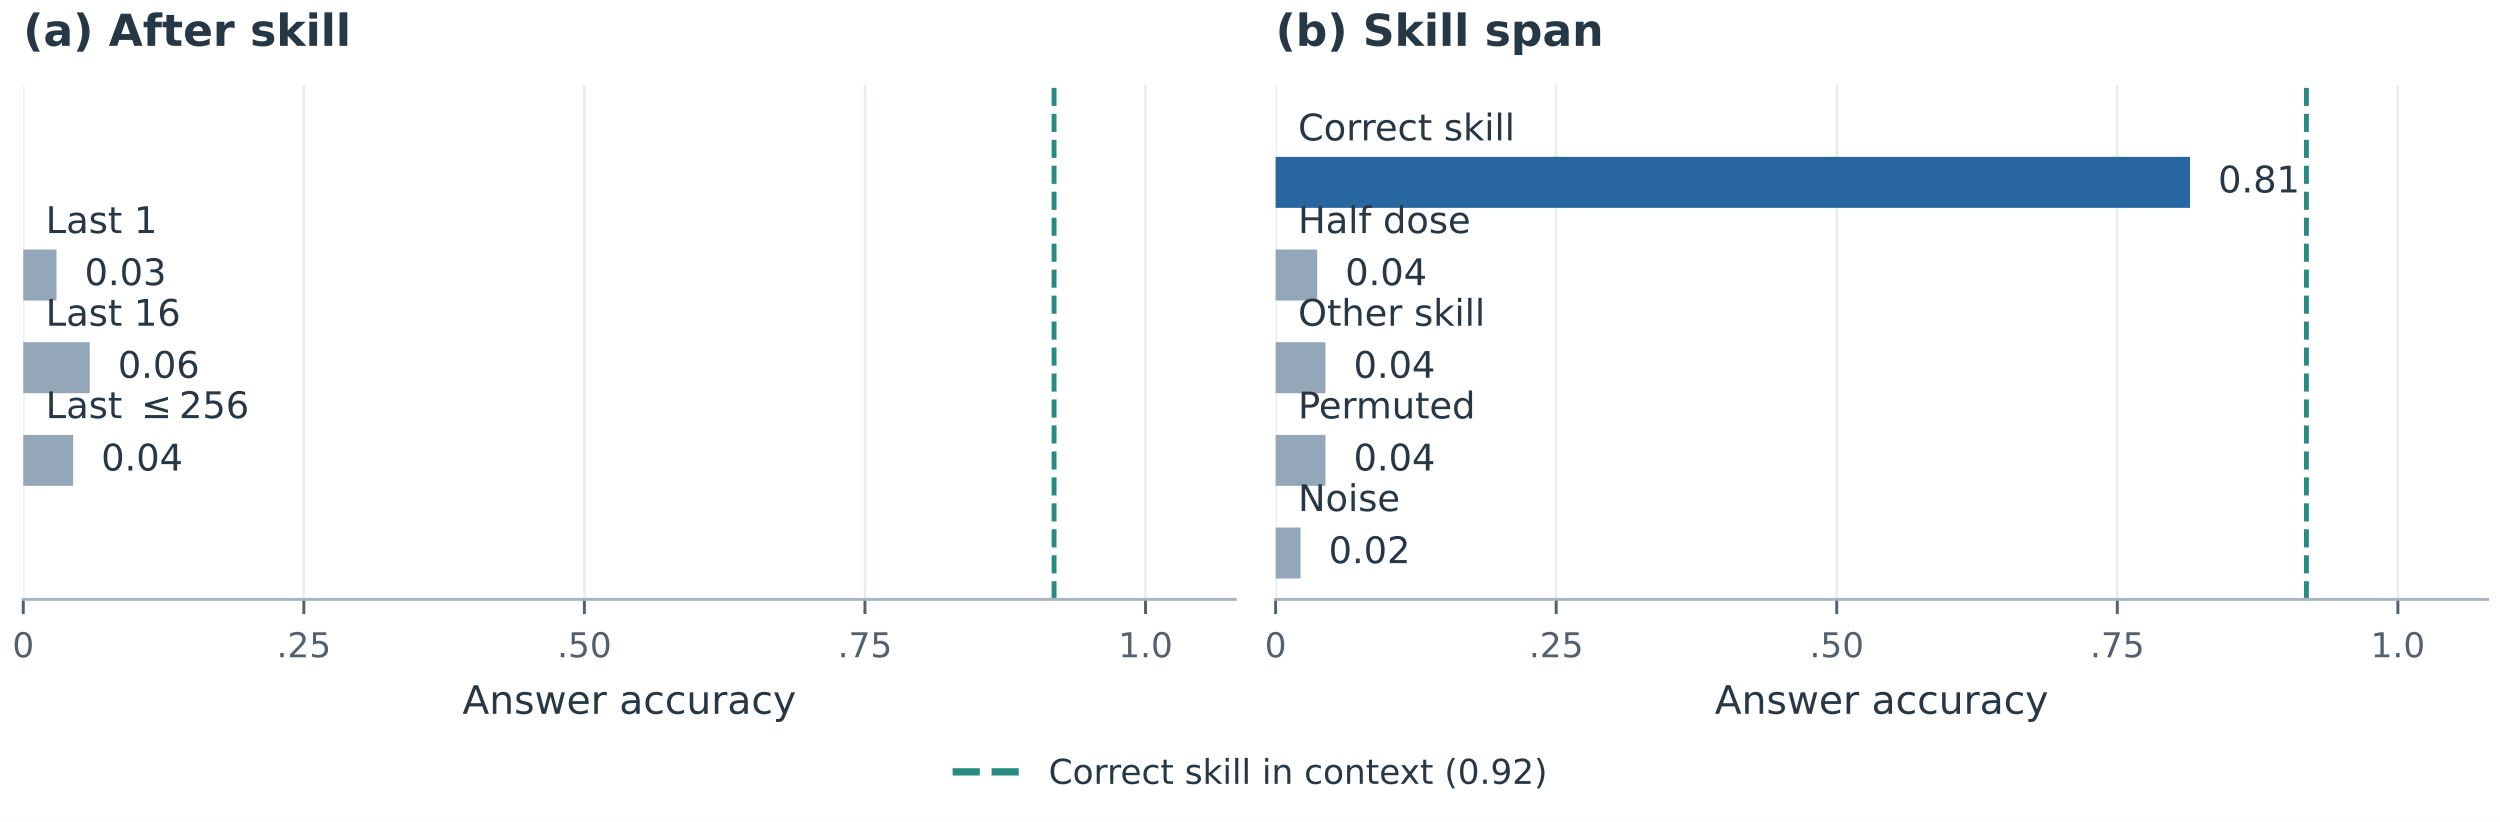
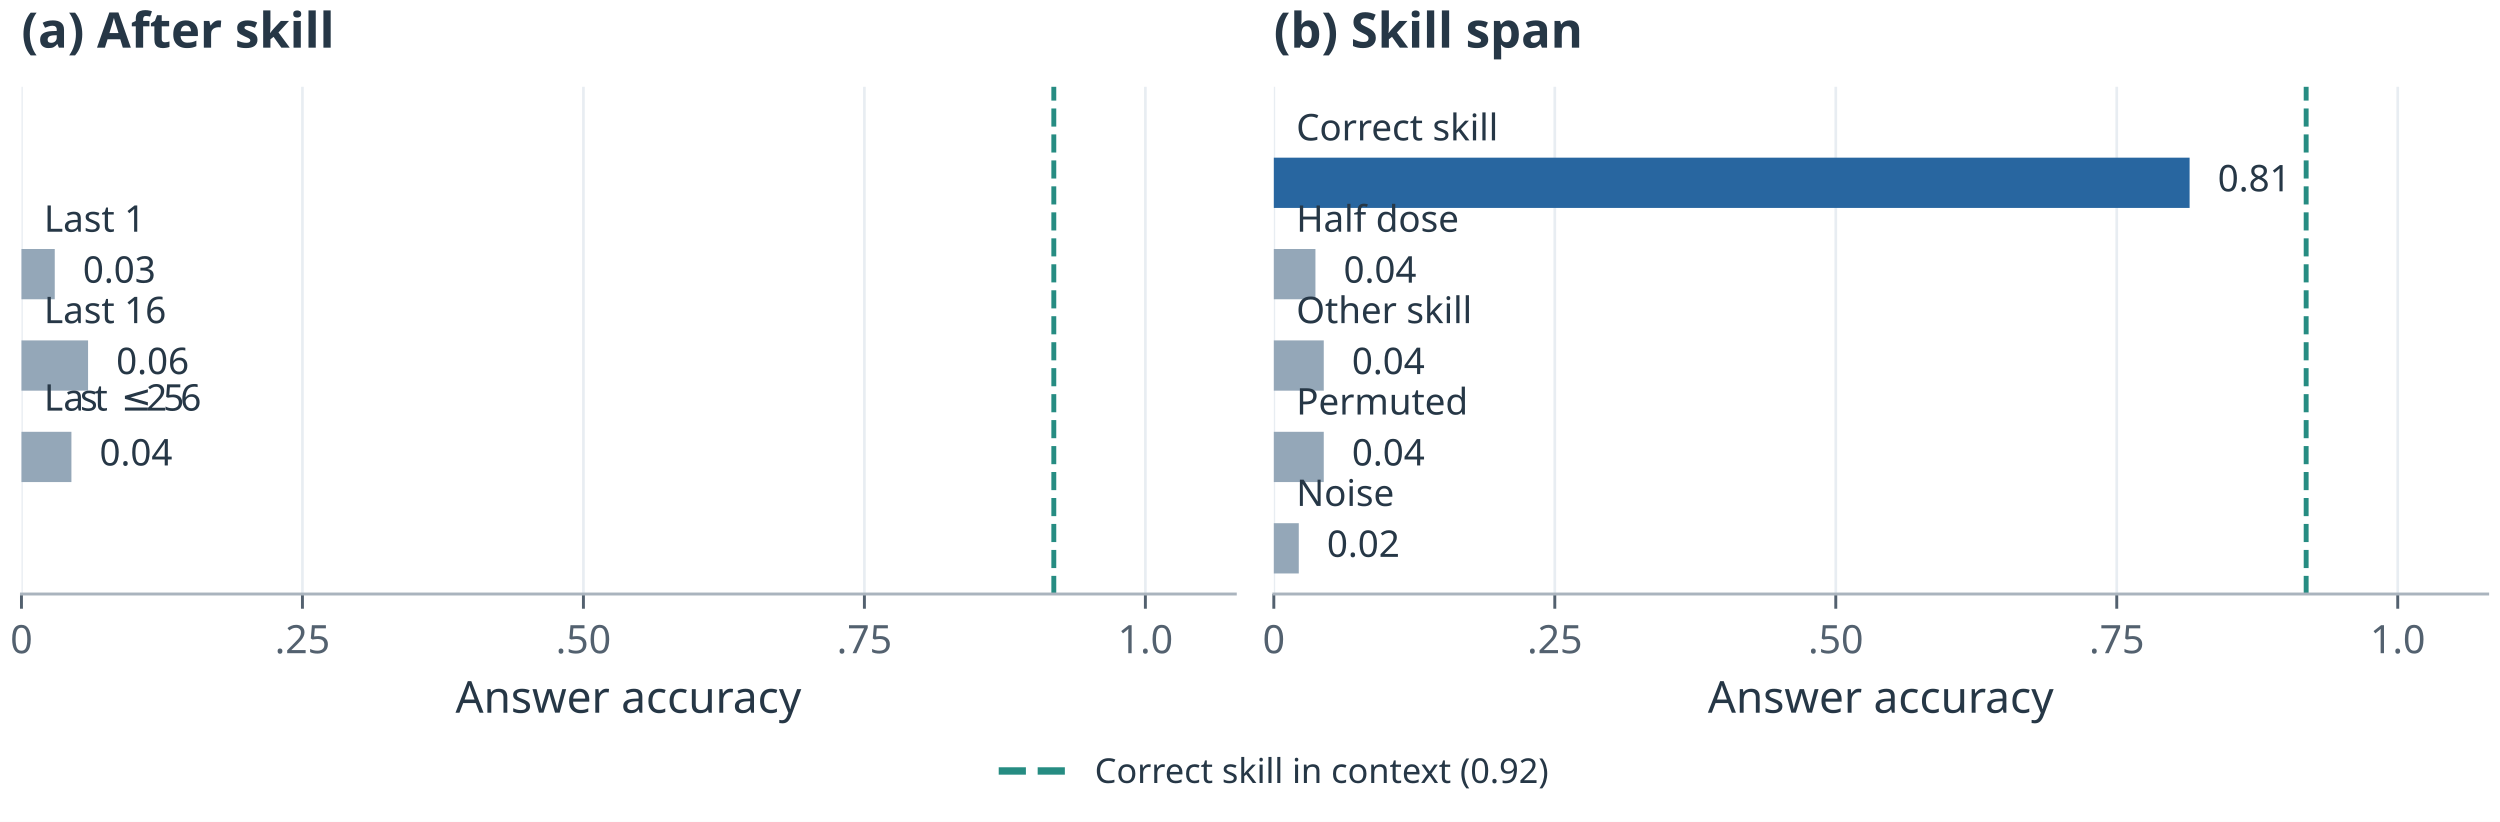
<svg xmlns="http://www.w3.org/2000/svg" xmlns:xlink="http://www.w3.org/1999/xlink" width="510.24pt" height="167.74pt" viewBox="0 0 510.24 167.74" version="1.1">
  <defs>
    <style type="text/css">*{stroke-linejoin: round; stroke-linecap: butt}</style>
  </defs>
  <g id="figure_1">
    <g id="patch_1">
      <path d="M 0 167.74 L 510.24 167.74 L 510.24 0 L 0 0 z " style="fill: #ffffff" />
    </g>
    <g id="axes_1">
      <g id="patch_2">
-         <path d="M 4.747 122.327 L 252.12 122.327 L 252.12 17.359 L 4.747 17.359 z " style="fill: #ffffff" />
+         <path d="M 4.38 121.236 L 252.12 121.236 L 252.12 17.72 L 4.38 17.72 z " style="fill: #ffffff" />
      </g>
      <g id="matplotlib.axis_1">
        <g id="xtick_1">
          <g id="line2d_1">
-             <path d="M 4.747 122.327 L 4.747 17.359 " clip-path="url(#p97e38002cc)" style="fill: none; stroke: #e8edf2; stroke-width: 0.55; stroke-linecap: square" />
+             <path d="M 4.38 121.236 L 4.38 17.72 " clip-path="url(#pec35d24b0f)" style="fill: none; stroke: #e8edf2; stroke-width: 0.55; stroke-linecap: square" />
          </g>
          <g id="line2d_2">
            <defs>
-               <path id="mdcce371146" d="M 0 0 L 0 3 " style="stroke: #53616f; stroke-width: 0.6" />
+               <path id="mfb859b9ede" d="M 0 0 L 0 3 " style="stroke: #53616f; stroke-width: 0.6" />
            </defs>
            <g>
-               <use xlink:href="#mdcce371146" x="4.747" y="122.327" style="fill: #53616f; stroke: #53616f; stroke-width: 0.6" />
+               <use xlink:href="#mfb859b9ede" x="4.38" y="121.236" style="fill: #53616f; stroke: #53616f; stroke-width: 0.6" />
            </g>
          </g>
          <g id="text_1">
-             <text style="font-size: 7px; font-family: 'DejaVu Sans'; text-anchor: middle; fill: #53616f" x="4.747" y="134.146" transform="rotate(-0 4.746875 134.1461)">0</text>
+             <text style="font-size: 8px; font-family: 'Linux Libertine O'; text-anchor: middle; fill: #53616f" x="4.38" y="133.32" transform="rotate(-0 4.38 133.3198)">0</text>
          </g>
        </g>
        <g id="xtick_2">
          <g id="line2d_3">
-             <path d="M 62.009 122.327 L 62.009 17.359 " clip-path="url(#p97e38002cc)" style="fill: none; stroke: #e8edf2; stroke-width: 0.55; stroke-linecap: square" />
+             <path d="M 61.727 121.236 L 61.727 17.72 " clip-path="url(#pec35d24b0f)" style="fill: none; stroke: #e8edf2; stroke-width: 0.55; stroke-linecap: square" />
          </g>
          <g id="line2d_4">
            <g>
-               <use xlink:href="#mdcce371146" x="62.009" y="122.327" style="fill: #53616f; stroke: #53616f; stroke-width: 0.6" />
+               <use xlink:href="#mfb859b9ede" x="61.727" y="121.236" style="fill: #53616f; stroke: #53616f; stroke-width: 0.6" />
            </g>
          </g>
          <g id="text_2">
-             <text style="font-size: 7px; font-family: 'DejaVu Sans'; text-anchor: middle; fill: #53616f" x="62.009" y="134.146" transform="rotate(-0 62.00906 134.1461)">.25</text>
+             <text style="font-size: 8px; font-family: 'Linux Libertine O'; text-anchor: middle; fill: #53616f" x="61.727" y="133.32" transform="rotate(-0 61.72711 133.3198)">.25</text>
          </g>
        </g>
        <g id="xtick_3">
          <g id="line2d_5">
-             <path d="M 119.271 122.327 L 119.271 17.359 " clip-path="url(#p97e38002cc)" style="fill: none; stroke: #e8edf2; stroke-width: 0.55; stroke-linecap: square" />
+             <path d="M 119.074 121.236 L 119.074 17.72 " clip-path="url(#pec35d24b0f)" style="fill: none; stroke: #e8edf2; stroke-width: 0.55; stroke-linecap: square" />
          </g>
          <g id="line2d_6">
            <g>
-               <use xlink:href="#mdcce371146" x="119.271" y="122.327" style="fill: #53616f; stroke: #53616f; stroke-width: 0.6" />
+               <use xlink:href="#mfb859b9ede" x="119.074" y="121.236" style="fill: #53616f; stroke: #53616f; stroke-width: 0.6" />
            </g>
          </g>
          <g id="text_3">
-             <text style="font-size: 7px; font-family: 'DejaVu Sans'; text-anchor: middle; fill: #53616f" x="119.271" y="134.146" transform="rotate(-0 119.2712 134.1461)">.50</text>
+             <text style="font-size: 8px; font-family: 'Linux Libertine O'; text-anchor: middle; fill: #53616f" x="119.074" y="133.32" transform="rotate(-0 119.0742 133.3198)">.50</text>
          </g>
        </g>
        <g id="xtick_4">
          <g id="line2d_7">
-             <path d="M 176.533 122.327 L 176.533 17.359 " clip-path="url(#p97e38002cc)" style="fill: none; stroke: #e8edf2; stroke-width: 0.55; stroke-linecap: square" />
+             <path d="M 176.421 121.236 L 176.421 17.72 " clip-path="url(#pec35d24b0f)" style="fill: none; stroke: #e8edf2; stroke-width: 0.55; stroke-linecap: square" />
          </g>
          <g id="line2d_8">
            <g>
-               <use xlink:href="#mdcce371146" x="176.533" y="122.327" style="fill: #53616f; stroke: #53616f; stroke-width: 0.6" />
+               <use xlink:href="#mfb859b9ede" x="176.421" y="121.236" style="fill: #53616f; stroke: #53616f; stroke-width: 0.6" />
            </g>
          </g>
          <g id="text_4">
-             <text style="font-size: 7px; font-family: 'DejaVu Sans'; text-anchor: middle; fill: #53616f" x="176.533" y="134.146" transform="rotate(-0 176.5334 134.1461)">.75</text>
+             <text style="font-size: 8px; font-family: 'Linux Libertine O'; text-anchor: middle; fill: #53616f" x="176.421" y="133.32" transform="rotate(-0 176.4213 133.3198)">.75</text>
          </g>
        </g>
        <g id="xtick_5">
          <g id="line2d_9">
-             <path d="M 233.796 122.327 L 233.796 17.359 " clip-path="url(#p97e38002cc)" style="fill: none; stroke: #e8edf2; stroke-width: 0.55; stroke-linecap: square" />
+             <path d="M 233.768 121.236 L 233.768 17.72 " clip-path="url(#pec35d24b0f)" style="fill: none; stroke: #e8edf2; stroke-width: 0.55; stroke-linecap: square" />
          </g>
          <g id="line2d_10">
            <g>
-               <use xlink:href="#mdcce371146" x="233.796" y="122.327" style="fill: #53616f; stroke: #53616f; stroke-width: 0.6" />
+               <use xlink:href="#mfb859b9ede" x="233.768" y="121.236" style="fill: #53616f; stroke: #53616f; stroke-width: 0.6" />
            </g>
          </g>
          <g id="text_5">
-             <text style="font-size: 7px; font-family: 'DejaVu Sans'; text-anchor: middle; fill: #53616f" x="233.796" y="134.146" transform="rotate(-0 233.7956 134.1461)">1.0</text>
+             <text style="font-size: 8px; font-family: 'Linux Libertine O'; text-anchor: middle; fill: #53616f" x="233.768" y="133.32" transform="rotate(-0 233.7684 133.3198)">1.0</text>
          </g>
        </g>
        <g id="text_6">
-           <text style="font-size: 8px; font-family: 'DejaVu Sans'; text-anchor: middle; fill: #263746" x="128.433" y="145.681" transform="rotate(-0 128.4332 145.6806)">Answer accuracy</text>
+           <text style="font-size: 9px; font-family: 'Linux Libertine O'; text-anchor: middle; fill: #263746" x="128.25" y="145.474" transform="rotate(-0 128.2498 145.474)">Answer accuracy</text>
        </g>
      </g>
      <g id="matplotlib.axis_2" />
      <g id="patch_3">
-         <path d="M 4.747 61.332 L 11.534 61.332 L 11.534 50.93 L 4.747 50.93 z " clip-path="url(#p97e38002cc)" style="fill: #94a7b8" />
+         <path d="M 4.38 61.085 L 11.177 61.085 L 11.177 50.826 L 4.38 50.826 z " clip-path="url(#pec35d24b0f)" style="fill: #94a7b8" />
      </g>
      <g id="patch_4">
-         <path d="M 4.747 80.245 L 18.32 80.245 L 18.32 69.843 L 4.747 69.843 z " clip-path="url(#p97e38002cc)" style="fill: #94a7b8" />
+         <path d="M 4.38 79.736 L 17.973 79.736 L 17.973 69.478 L 4.38 69.478 z " clip-path="url(#pec35d24b0f)" style="fill: #94a7b8" />
      </g>
      <g id="patch_5">
-         <path d="M 4.747 99.158 L 14.927 99.158 L 14.927 88.756 L 4.747 88.756 z " clip-path="url(#p97e38002cc)" style="fill: #94a7b8" />
+         <path d="M 4.38 98.388 L 14.575 98.388 L 14.575 88.13 L 4.38 88.13 z " clip-path="url(#pec35d24b0f)" style="fill: #94a7b8" />
      </g>
      <g id="line2d_11">
-         <path d="M 215.132 122.327 L 215.132 17.359 " clip-path="url(#p97e38002cc)" style="fill: none; stroke-dasharray: 3.7,1.6; stroke-dashoffset: 0; stroke: #268c82" />
+         <path d="M 215.078 121.236 L 215.078 17.72 " clip-path="url(#pec35d24b0f)" style="fill: none; stroke-dasharray: 3.7,1.6; stroke-dashoffset: 0; stroke: #268c82" />
      </g>
      <g id="patch_6">
-         <path d="M 4.747 122.327 L 252.12 122.327 " style="fill: none; stroke: #aab4be; stroke-width: 0.6; stroke-linejoin: miter; stroke-linecap: square" />
+         <path d="M 4.38 121.236 L 252.12 121.236 " style="fill: none; stroke: #aab4be; stroke-width: 0.6; stroke-linejoin: miter; stroke-linecap: square" />
      </g>
      <g id="text_7">
-         <text style="font-size: 7.5px; font-family: 'DejaVu Sans'; text-anchor: start; fill: #263746" x="9.328" y="47.573" transform="rotate(-0 9.32785 47.5731)">Last 1</text>
+         <text style="font-size: 7.5px; font-family: 'Linux Libertine O'; text-anchor: start; fill: #263746" x="8.968" y="47.299" transform="rotate(-0 8.967769 47.29913)">Last 1</text>
      </g>
      <g id="text_8">
-         <text style="font-size: 7.5px; font-family: 'DejaVu Sans'; text-anchor: start; fill: #263746" x="17.26" y="58.2" transform="rotate(-0 17.25972 58.2003)">0.03</text>
+         <text style="font-size: 7.5px; font-family: 'Linux Libertine O'; text-anchor: start; fill: #263746" x="16.911" y="57.695" transform="rotate(-0 16.91141 57.69531)">0.03</text>
      </g>
      <g id="text_9">
-         <text style="font-size: 7.5px; font-family: 'DejaVu Sans'; text-anchor: start; fill: #263746" x="9.328" y="66.486" transform="rotate(-0 9.32785 66.48635)">Last 16</text>
+         <text style="font-size: 7.5px; font-family: 'Linux Libertine O'; text-anchor: start; fill: #263746" x="8.968" y="65.951" transform="rotate(-0 8.967769 65.95067)">Last 16</text>
      </g>
      <g id="text_10">
-         <text style="font-size: 7.5px; font-family: 'DejaVu Sans'; text-anchor: start; fill: #263746" x="24.046" y="77.114" transform="rotate(-0 24.04635 77.11356)">0.06</text>
+         <text style="font-size: 7.5px; font-family: 'Linux Libertine O'; text-anchor: start; fill: #263746" x="23.708" y="76.347" transform="rotate(-0 23.7081 76.34686)">0.06</text>
      </g>
      <g id="text_11">
-         <g style="fill: #263746" transform="translate(9.32785 85.39961)">
+         <g style="fill: #263746" transform="translate(8.967769 84.60222)">
          <text>
-             <tspan x="0" y="-0.062" style="font-size: 7.5px; font-family: 'DejaVu Sans'; fill: #263746">L</tspan>
-             <tspan x="4.178" y="-0.062" style="font-size: 7.5px; font-family: 'DejaVu Sans'; fill: #263746">a</tspan>
-             <tspan x="8.774" y="-0.062" style="font-size: 7.5px; font-family: 'DejaVu Sans'; fill: #263746">s</tspan>
-             <tspan x="12.682" y="-0.062" style="font-size: 7.5px; font-family: 'DejaVu Sans'; fill: #263746">t</tspan>
-             <tspan x="15.623" y="-0.062" style="font-size: 7.5px; font-family: 'DejaVu Sans'; fill: #263746"> </tspan>
-             <tspan x="19.468" y="-0.062" style="font-size: 7.5px; font-family: 'DejaVu Sans'; fill: #263746">≤</tspan>
-             <tspan x="27.213" y="-0.062" style="font-size: 7.5px; font-family: 'DejaVu Sans'; fill: #263746">2</tspan>
-             <tspan x="31.985" y="-0.062" style="font-size: 7.5px; font-family: 'DejaVu Sans'; fill: #263746">5</tspan>
-             <tspan x="36.757" y="-0.062" style="font-size: 7.5px; font-family: 'DejaVu Sans'; fill: #263746">6</tspan>
+             <tspan x="0" y="-0.797" style="font-size: 7.5px; font-family: 'Linux Libertine O'; fill: #263746">L</tspan>
+             <tspan x="3.96" y="-0.797" style="font-size: 7.5px; font-family: 'Linux Libertine O'; fill: #263746">a</tspan>
+             <tspan x="7.387" y="-0.797" style="font-size: 7.5px; font-family: 'Linux Libertine O'; fill: #263746">s</tspan>
+             <tspan x="10.312" y="-0.797" style="font-size: 7.5px; font-family: 'Linux Libertine O'; fill: #263746">t</tspan>
+             <tspan x="12.682" y="-0.797" style="font-size: 7.5px; font-family: 'Linux Libertine O'; fill: #263746"> </tspan>
+             <tspan x="15.732" y="-0.797" style="font-size: 7.5px; font-family: 'Linux Libertine O'; fill: #263746">≤</tspan>
+             <tspan x="20.859" y="-0.797" style="font-size: 7.5px; font-family: 'Linux Libertine O'; fill: #263746">2</tspan>
+             <tspan x="24.346" y="-0.797" style="font-size: 7.5px; font-family: 'Linux Libertine O'; fill: #263746">5</tspan>
+             <tspan x="27.834" y="-0.797" style="font-size: 7.5px; font-family: 'Linux Libertine O'; fill: #263746">6</tspan>
          </text>
        </g>
      </g>
      <g id="text_12">
-         <text style="font-size: 7.5px; font-family: 'DejaVu Sans'; text-anchor: start; fill: #263746" x="20.653" y="96.027" transform="rotate(-0 20.65304 96.02681)">0.04</text>
+         <text style="font-size: 7.5px; font-family: 'Linux Libertine O'; text-anchor: start; fill: #263746" x="20.31" y="94.998" transform="rotate(-0 20.30975 94.9984)">0.04</text>
      </g>
      <g id="text_13">
-         <text style="font-weight: 700; font-size: 9px; font-family: 'DejaVu Sans'; text-anchor: start; fill: #263746" x="4.747" y="9.359" transform="rotate(-0 4.746875 9.358594)">(a) After skill</text>
+         <text style="font-weight: 700; font-size: 10px; font-family: 'Linux Libertine O'; text-anchor: start; fill: #263746" x="4.38" y="9.72" transform="rotate(-0 4.38 9.72)">(a) After skill</text>
      </g>
    </g>
    <g id="axes_2">
      <g id="patch_7">
-         <path d="M 260.347 122.327 L 507.72 122.327 L 507.72 17.359 L 260.347 17.359 z " style="fill: #ffffff" />
+         <path d="M 259.98 121.236 L 507.72 121.236 L 507.72 17.72 L 259.98 17.72 z " style="fill: #ffffff" />
      </g>
      <g id="matplotlib.axis_3">
        <g id="xtick_6">
          <g id="line2d_12">
-             <path d="M 260.347 122.327 L 260.347 17.359 " clip-path="url(#p5dc974537a)" style="fill: none; stroke: #e8edf2; stroke-width: 0.55; stroke-linecap: square" />
+             <path d="M 259.98 121.236 L 259.98 17.72 " clip-path="url(#pcefb895b43)" style="fill: none; stroke: #e8edf2; stroke-width: 0.55; stroke-linecap: square" />
          </g>
          <g id="line2d_13">
            <g>
-               <use xlink:href="#mdcce371146" x="260.347" y="122.327" style="fill: #53616f; stroke: #53616f; stroke-width: 0.6" />
+               <use xlink:href="#mfb859b9ede" x="259.98" y="121.236" style="fill: #53616f; stroke: #53616f; stroke-width: 0.6" />
            </g>
          </g>
          <g id="text_14">
-             <text style="font-size: 7px; font-family: 'DejaVu Sans'; text-anchor: middle; fill: #53616f" x="260.347" y="134.146" transform="rotate(-0 260.3469 134.1461)">0</text>
+             <text style="font-size: 8px; font-family: 'Linux Libertine O'; text-anchor: middle; fill: #53616f" x="259.98" y="133.32" transform="rotate(-0 259.98 133.3198)">0</text>
          </g>
        </g>
        <g id="xtick_7">
          <g id="line2d_14">
-             <path d="M 317.609 122.327 L 317.609 17.359 " clip-path="url(#p5dc974537a)" style="fill: none; stroke: #e8edf2; stroke-width: 0.55; stroke-linecap: square" />
+             <path d="M 317.327 121.236 L 317.327 17.72 " clip-path="url(#pcefb895b43)" style="fill: none; stroke: #e8edf2; stroke-width: 0.55; stroke-linecap: square" />
          </g>
          <g id="line2d_15">
            <g>
-               <use xlink:href="#mdcce371146" x="317.609" y="122.327" style="fill: #53616f; stroke: #53616f; stroke-width: 0.6" />
+               <use xlink:href="#mfb859b9ede" x="317.327" y="121.236" style="fill: #53616f; stroke: #53616f; stroke-width: 0.6" />
            </g>
          </g>
          <g id="text_15">
-             <text style="font-size: 7px; font-family: 'DejaVu Sans'; text-anchor: middle; fill: #53616f" x="317.609" y="134.146" transform="rotate(-0 317.6091 134.1461)">.25</text>
+             <text style="font-size: 8px; font-family: 'Linux Libertine O'; text-anchor: middle; fill: #53616f" x="317.327" y="133.32" transform="rotate(-0 317.3271 133.3198)">.25</text>
          </g>
        </g>
        <g id="xtick_8">
          <g id="line2d_16">
-             <path d="M 374.871 122.327 L 374.871 17.359 " clip-path="url(#p5dc974537a)" style="fill: none; stroke: #e8edf2; stroke-width: 0.55; stroke-linecap: square" />
+             <path d="M 374.674 121.236 L 374.674 17.72 " clip-path="url(#pcefb895b43)" style="fill: none; stroke: #e8edf2; stroke-width: 0.55; stroke-linecap: square" />
          </g>
          <g id="line2d_17">
            <g>
-               <use xlink:href="#mdcce371146" x="374.871" y="122.327" style="fill: #53616f; stroke: #53616f; stroke-width: 0.6" />
+               <use xlink:href="#mfb859b9ede" x="374.674" y="121.236" style="fill: #53616f; stroke: #53616f; stroke-width: 0.6" />
            </g>
          </g>
          <g id="text_16">
-             <text style="font-size: 7px; font-family: 'DejaVu Sans'; text-anchor: middle; fill: #53616f" x="374.871" y="134.146" transform="rotate(-0 374.8712 134.1461)">.50</text>
+             <text style="font-size: 8px; font-family: 'Linux Libertine O'; text-anchor: middle; fill: #53616f" x="374.674" y="133.32" transform="rotate(-0 374.6742 133.3198)">.50</text>
          </g>
        </g>
        <g id="xtick_9">
          <g id="line2d_18">
-             <path d="M 432.133 122.327 L 432.133 17.359 " clip-path="url(#p5dc974537a)" style="fill: none; stroke: #e8edf2; stroke-width: 0.55; stroke-linecap: square" />
+             <path d="M 432.021 121.236 L 432.021 17.72 " clip-path="url(#pcefb895b43)" style="fill: none; stroke: #e8edf2; stroke-width: 0.55; stroke-linecap: square" />
          </g>
          <g id="line2d_19">
            <g>
-               <use xlink:href="#mdcce371146" x="432.133" y="122.327" style="fill: #53616f; stroke: #53616f; stroke-width: 0.6" />
+               <use xlink:href="#mfb859b9ede" x="432.021" y="121.236" style="fill: #53616f; stroke: #53616f; stroke-width: 0.6" />
            </g>
          </g>
          <g id="text_17">
-             <text style="font-size: 7px; font-family: 'DejaVu Sans'; text-anchor: middle; fill: #53616f" x="432.133" y="134.146" transform="rotate(-0 432.1334 134.1461)">.75</text>
+             <text style="font-size: 8px; font-family: 'Linux Libertine O'; text-anchor: middle; fill: #53616f" x="432.021" y="133.32" transform="rotate(-0 432.0213 133.3198)">.75</text>
          </g>
        </g>
        <g id="xtick_10">
          <g id="line2d_20">
-             <path d="M 489.396 122.327 L 489.396 17.359 " clip-path="url(#p5dc974537a)" style="fill: none; stroke: #e8edf2; stroke-width: 0.55; stroke-linecap: square" />
+             <path d="M 489.368 121.236 L 489.368 17.72 " clip-path="url(#pcefb895b43)" style="fill: none; stroke: #e8edf2; stroke-width: 0.55; stroke-linecap: square" />
          </g>
          <g id="line2d_21">
            <g>
-               <use xlink:href="#mdcce371146" x="489.396" y="122.327" style="fill: #53616f; stroke: #53616f; stroke-width: 0.6" />
+               <use xlink:href="#mfb859b9ede" x="489.368" y="121.236" style="fill: #53616f; stroke: #53616f; stroke-width: 0.6" />
            </g>
          </g>
          <g id="text_18">
-             <text style="font-size: 7px; font-family: 'DejaVu Sans'; text-anchor: middle; fill: #53616f" x="489.396" y="134.146" transform="rotate(-0 489.3956 134.1461)">1.0</text>
+             <text style="font-size: 8px; font-family: 'Linux Libertine O'; text-anchor: middle; fill: #53616f" x="489.368" y="133.32" transform="rotate(-0 489.3684 133.3198)">1.0</text>
          </g>
        </g>
        <g id="text_19">
-           <text style="font-size: 8px; font-family: 'DejaVu Sans'; text-anchor: middle; fill: #263746" x="384.033" y="145.681" transform="rotate(-0 384.0332 145.6806)">Answer accuracy</text>
+           <text style="font-size: 9px; font-family: 'Linux Libertine O'; text-anchor: middle; fill: #263746" x="383.85" y="145.474" transform="rotate(-0 383.8498 145.474)">Answer accuracy</text>
        </g>
      </g>
      <g id="matplotlib.axis_4" />
      <g id="patch_8">
-         <path d="M 260.347 42.419 L 446.979 42.419 L 446.979 32.016 L 260.347 32.016 z " clip-path="url(#p5dc974537a)" style="fill: #2866a0" />
+         <path d="M 259.98 42.433 L 446.889 42.433 L 446.889 32.175 L 259.98 32.175 z " clip-path="url(#pcefb895b43)" style="fill: #2866a0" />
      </g>
      <g id="patch_9">
-         <path d="M 260.347 61.332 L 268.83 61.332 L 268.83 50.93 L 260.347 50.93 z " clip-path="url(#p5dc974537a)" style="fill: #94a7b8" />
+         <path d="M 259.98 61.085 L 268.476 61.085 L 268.476 50.826 L 259.98 50.826 z " clip-path="url(#pcefb895b43)" style="fill: #94a7b8" />
      </g>
      <g id="patch_10">
-         <path d="M 260.347 80.245 L 270.527 80.245 L 270.527 69.843 L 260.347 69.843 z " clip-path="url(#p5dc974537a)" style="fill: #94a7b8" />
+         <path d="M 259.98 79.736 L 270.175 79.736 L 270.175 69.478 L 259.98 69.478 z " clip-path="url(#pcefb895b43)" style="fill: #94a7b8" />
      </g>
      <g id="patch_11">
-         <path d="M 260.347 99.158 L 270.527 99.158 L 270.527 88.756 L 260.347 88.756 z " clip-path="url(#p5dc974537a)" style="fill: #94a7b8" />
+         <path d="M 259.98 98.388 L 270.175 98.388 L 270.175 88.13 L 259.98 88.13 z " clip-path="url(#pcefb895b43)" style="fill: #94a7b8" />
      </g>
      <g id="patch_12">
-         <path d="M 260.347 118.072 L 265.437 118.072 L 265.437 107.669 L 260.347 107.669 z " clip-path="url(#p5dc974537a)" style="fill: #94a7b8" />
+         <path d="M 259.98 117.039 L 265.078 117.039 L 265.078 106.781 L 259.98 106.781 z " clip-path="url(#pcefb895b43)" style="fill: #94a7b8" />
      </g>
      <g id="line2d_22">
-         <path d="M 470.732 122.327 L 470.732 17.359 " clip-path="url(#p5dc974537a)" style="fill: none; stroke-dasharray: 3.7,1.6; stroke-dashoffset: 0; stroke: #268c82" />
+         <path d="M 470.678 121.236 L 470.678 17.72 " clip-path="url(#pcefb895b43)" style="fill: none; stroke-dasharray: 3.7,1.6; stroke-dashoffset: 0; stroke: #268c82" />
      </g>
      <g id="patch_13">
-         <path d="M 260.347 122.327 L 507.72 122.327 " style="fill: none; stroke: #aab4be; stroke-width: 0.6; stroke-linejoin: miter; stroke-linecap: square" />
+         <path d="M 259.98 121.236 L 507.72 121.236 " style="fill: none; stroke: #aab4be; stroke-width: 0.6; stroke-linejoin: miter; stroke-linecap: square" />
      </g>
      <g id="text_20">
-         <text style="font-size: 7.5px; font-family: 'DejaVu Sans'; text-anchor: start; fill: #263746" x="264.928" y="28.66" transform="rotate(-0 264.9278 28.65984)">Correct skill</text>
+         <text style="font-size: 7.5px; font-family: 'Linux Libertine O'; text-anchor: start; fill: #263746" x="264.568" y="28.648" transform="rotate(-0 264.5678 28.64758)">Correct skill</text>
      </g>
      <g id="text_21">
-         <text style="font-size: 7.5px; font-family: 'DejaVu Sans'; text-anchor: start; fill: #263746" x="452.705" y="39.287" transform="rotate(-0 452.7054 39.28704)">0.81</text>
+         <text style="font-size: 7.5px; font-family: 'Linux Libertine O'; text-anchor: start; fill: #263746" x="452.624" y="39.044" transform="rotate(-0 452.6238 39.04377)">0.81</text>
      </g>
      <g id="text_22">
-         <text style="font-size: 7.5px; font-family: 'DejaVu Sans'; text-anchor: start; fill: #263746" x="264.928" y="47.573" transform="rotate(-0 264.9278 47.5731)">Half dose</text>
+         <text style="font-size: 7.5px; font-family: 'Linux Libertine O'; text-anchor: start; fill: #263746" x="264.568" y="47.299" transform="rotate(-0 264.5678 47.29913)">Half dose</text>
      </g>
      <g id="text_23">
-         <text style="font-size: 7.5px; font-family: 'DejaVu Sans'; text-anchor: start; fill: #263746" x="274.556" y="58.2" transform="rotate(-0 274.5564 58.2003)">0.04</text>
+         <text style="font-size: 7.5px; font-family: 'Linux Libertine O'; text-anchor: start; fill: #263746" x="274.211" y="57.695" transform="rotate(-0 274.2106 57.69531)">0.04</text>
      </g>
      <g id="text_24">
-         <text style="font-size: 7.5px; font-family: 'DejaVu Sans'; text-anchor: start; fill: #263746" x="264.928" y="66.486" transform="rotate(-0 264.9278 66.48635)">Other skill</text>
+         <text style="font-size: 7.5px; font-family: 'Linux Libertine O'; text-anchor: start; fill: #263746" x="264.568" y="65.951" transform="rotate(-0 264.5678 65.95067)">Other skill</text>
      </g>
      <g id="text_25">
-         <text style="font-size: 7.5px; font-family: 'DejaVu Sans'; text-anchor: start; fill: #263746" x="276.253" y="77.114" transform="rotate(-0 276.253 77.11356)">0.04</text>
+         <text style="font-size: 7.5px; font-family: 'Linux Libertine O'; text-anchor: start; fill: #263746" x="275.91" y="76.347" transform="rotate(-0 275.9098 76.34686)">0.04</text>
      </g>
      <g id="text_26">
-         <text style="font-size: 7.5px; font-family: 'DejaVu Sans'; text-anchor: start; fill: #263746" x="264.928" y="85.4" transform="rotate(-0 264.9278 85.39961)">Permuted</text>
+         <text style="font-size: 7.5px; font-family: 'Linux Libertine O'; text-anchor: start; fill: #263746" x="264.568" y="84.602" transform="rotate(-0 264.5678 84.60222)">Permuted</text>
      </g>
      <g id="text_27">
-         <text style="font-size: 7.5px; font-family: 'DejaVu Sans'; text-anchor: start; fill: #263746" x="276.253" y="96.027" transform="rotate(-0 276.253 96.02681)">0.04</text>
+         <text style="font-size: 7.5px; font-family: 'Linux Libertine O'; text-anchor: start; fill: #263746" x="275.91" y="94.998" transform="rotate(-0 275.9098 94.9984)">0.04</text>
      </g>
      <g id="text_28">
-         <text style="font-size: 7.5px; font-family: 'DejaVu Sans'; text-anchor: start; fill: #263746" x="264.928" y="104.313" transform="rotate(-0 264.9278 104.3129)">Noise</text>
+         <text style="font-size: 7.5px; font-family: 'Linux Libertine O'; text-anchor: start; fill: #263746" x="264.568" y="103.254" transform="rotate(-0 264.5678 103.2538)">Noise</text>
      </g>
      <g id="text_29">
-         <text style="font-size: 7.5px; font-family: 'DejaVu Sans'; text-anchor: start; fill: #263746" x="271.163" y="114.94" transform="rotate(-0 271.1631 114.9401)">0.02</text>
+         <text style="font-size: 7.5px; font-family: 'Linux Libertine O'; text-anchor: start; fill: #263746" x="270.812" y="113.65" transform="rotate(-0 270.8122 113.6499)">0.02</text>
      </g>
      <g id="text_30">
-         <text style="font-weight: 700; font-size: 9px; font-family: 'DejaVu Sans'; text-anchor: start; fill: #263746" x="260.347" y="9.359" transform="rotate(-0 260.3469 9.358594)">(b) Skill span</text>
+         <text style="font-weight: 700; font-size: 10px; font-family: 'Linux Libertine O'; text-anchor: start; fill: #263746" x="259.98" y="9.72" transform="rotate(-0 259.98 9.72)">(b) Skill span</text>
      </g>
    </g>
    <g id="legend_1">
      <g id="line2d_23">
-         <path d="M 194.423 157.534 L 201.423 157.534 L 208.423 157.534 " style="fill: none; stroke-dasharray: 5.55,2.4; stroke-dashoffset: 0; stroke: #268c82; stroke-width: 1.5" />
+         <path d="M 203.834 157.351 L 210.834 157.351 L 217.834 157.351 " style="fill: none; stroke-dasharray: 5.55,2.4; stroke-dashoffset: 0; stroke: #268c82; stroke-width: 1.5" />
      </g>
      <g id="text_31">
-         <text style="font-size: 7px; font-family: 'DejaVu Sans'; text-anchor: start; fill: #263746" x="214.023" y="159.984" transform="rotate(-0 214.0232 159.984)">Correct skill in context (0.92)</text>
+         <text style="font-size: 7px; font-family: 'Linux Libertine O'; text-anchor: start; fill: #263746" x="223.434" y="159.801" transform="rotate(-0 223.4344 159.8013)">Correct skill in context (0.92)</text>
      </g>
    </g>
  </g>
  <defs>
-     <clipPath id="p97e38002cc">
-       <rect x="4.747" y="17.359" width="247.373" height="104.969" />
+     <clipPath id="pec35d24b0f">
+       <rect x="4.38" y="17.72" width="247.74" height="103.516" />
    </clipPath>
-     <clipPath id="p5dc974537a">
-       <rect x="260.347" y="17.359" width="247.373" height="104.969" />
+     <clipPath id="pcefb895b43">
+       <rect x="259.98" y="17.72" width="247.74" height="103.516" />
    </clipPath>
  </defs>
</svg>
